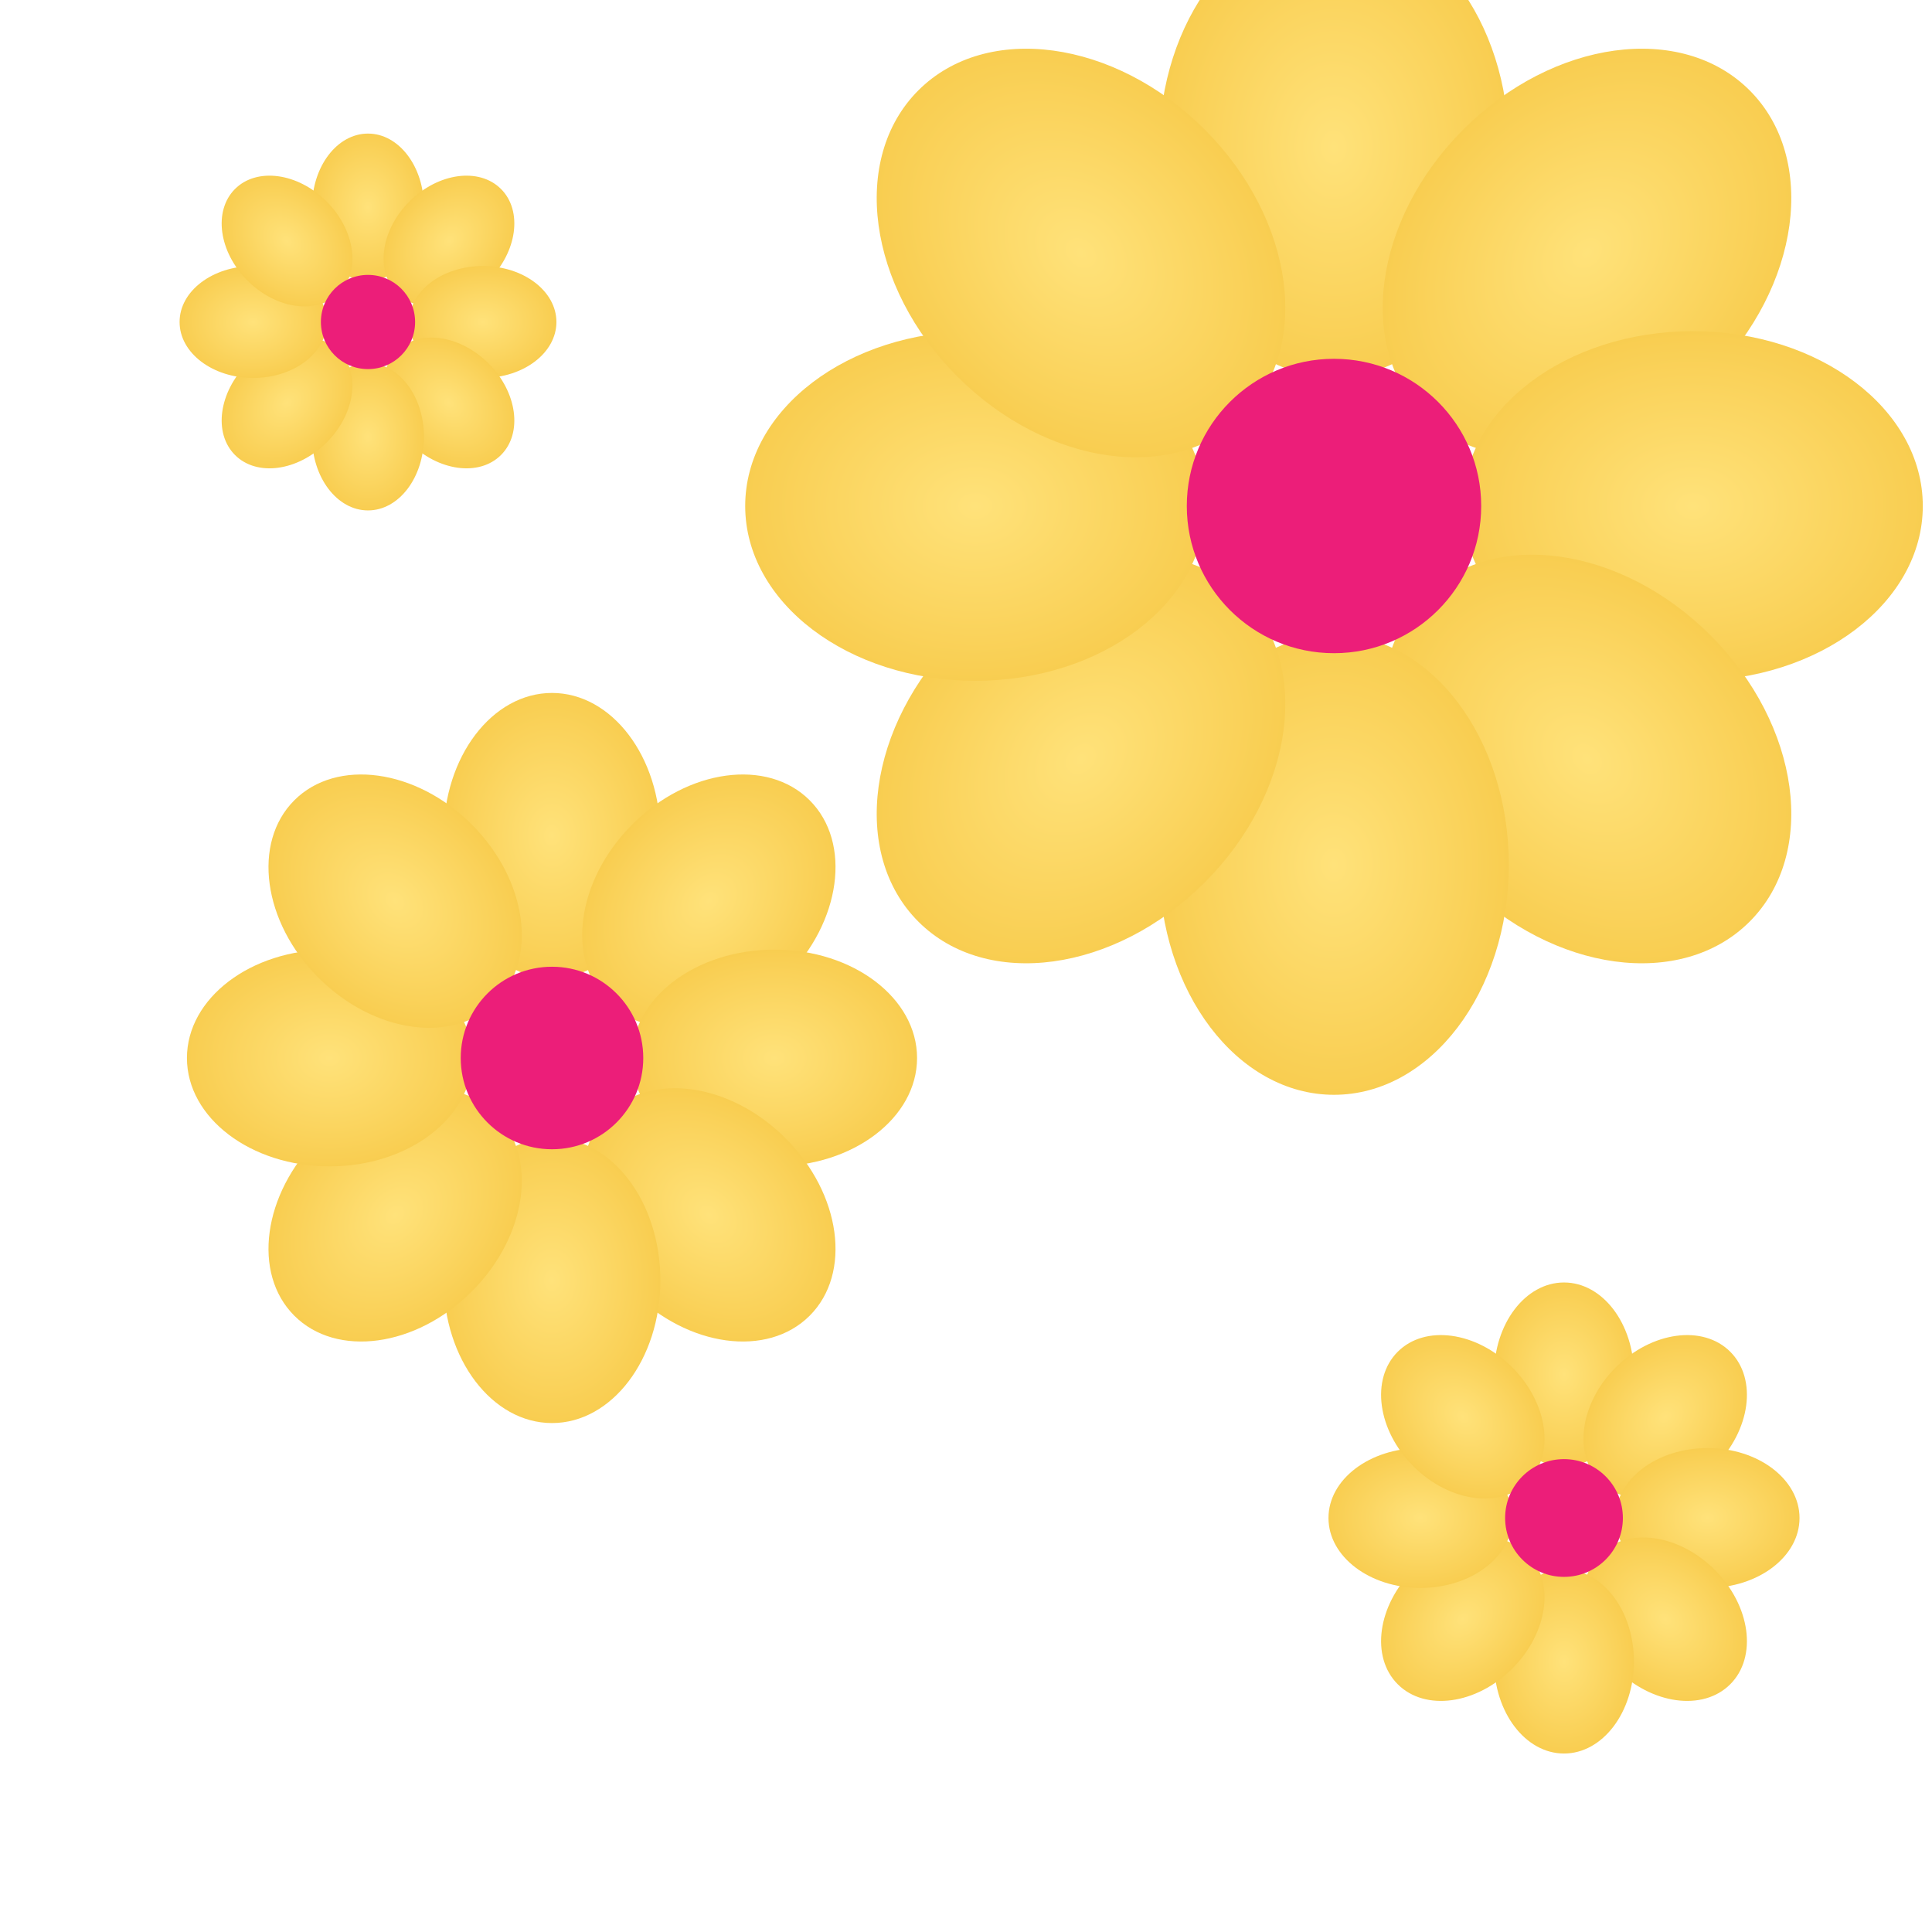
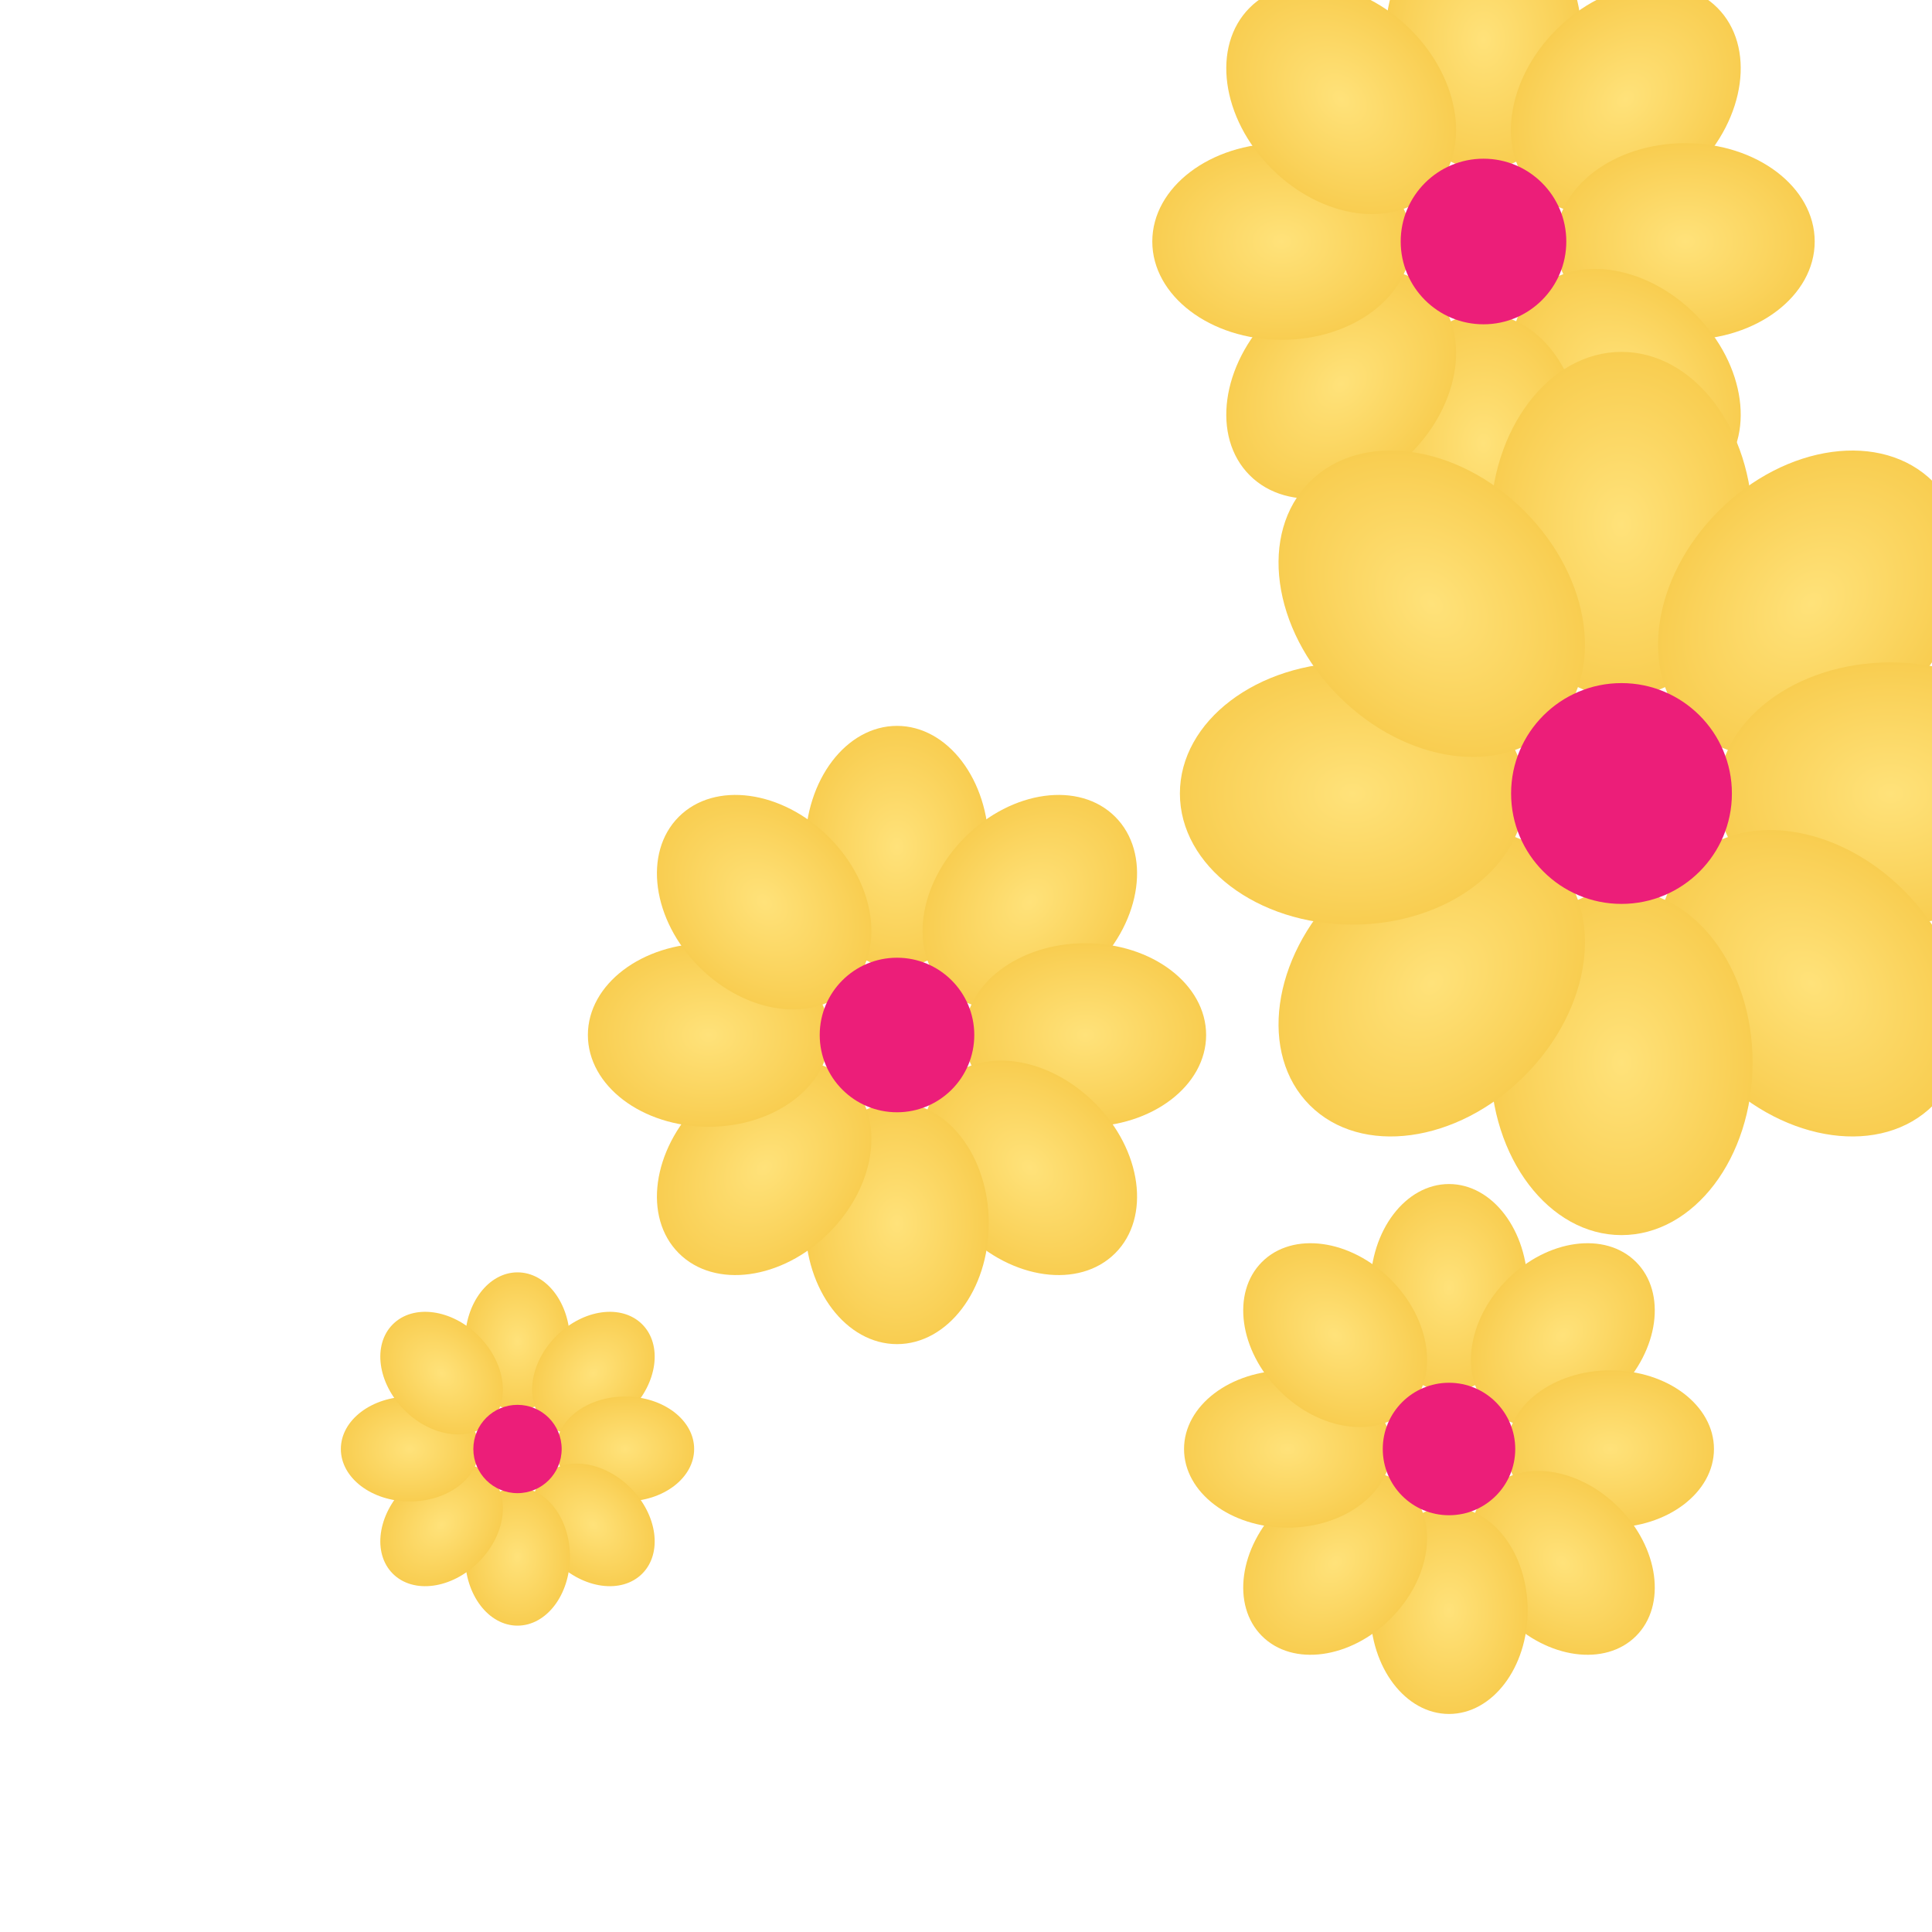
- <svg xmlns="http://www.w3.org/2000/svg" viewBox="0 0 420 420">
+ <svg xmlns="http://www.w3.org/2000/svg" viewBox="0 0 560 560">
  <defs>
    <radialGradient id="petalShadeA" cx="50%" cy="50%" r="60%">
      <stop offset="0%" stop-color="#ffe27a" />
      <stop offset="100%" stop-color="#f7c948" />
    </radialGradient>
  </defs>
-   <g transform="translate(290,110) scale(1)">
+   <g transform="translate(430,70) scale(0.75)">
    <g fill="url(#petalShadeA)">
      <ellipse cx="0" cy="-78" rx="38" ry="50" />
      <ellipse cx="55" cy="-55" rx="38" ry="50" transform="rotate(45 55 -55)" />
      <ellipse cx="78" cy="0" rx="38" ry="50" transform="rotate(90 78 0)" />
      <ellipse cx="55" cy="55" rx="38" ry="50" transform="rotate(135 55 55)" />
      <ellipse cx="0" cy="78" rx="38" ry="50" transform="rotate(180 0 78)" />
      <ellipse cx="-55" cy="55" rx="38" ry="50" transform="rotate(225 -55 55)" />
      <ellipse cx="-78" cy="0" rx="38" ry="50" transform="rotate(270 -78 0)" />
      <ellipse cx="-55" cy="-55" rx="38" ry="50" transform="rotate(315 -55 -55)" />
    </g>
    <circle cx="0" cy="0" r="32" fill="#ec1e79" />
  </g>
-   <g transform="translate(120,230) scale(0.62)">
+   <g transform="translate(470,230) scale(1)">
    <g fill="url(#petalShadeA)">
      <ellipse cx="0" cy="-78" rx="38" ry="50" />
      <ellipse cx="55" cy="-55" rx="38" ry="50" transform="rotate(45 55 -55)" />
      <ellipse cx="78" cy="0" rx="38" ry="50" transform="rotate(90 78 0)" />
      <ellipse cx="55" cy="55" rx="38" ry="50" transform="rotate(135 55 55)" />
      <ellipse cx="0" cy="78" rx="38" ry="50" transform="rotate(180 0 78)" />
      <ellipse cx="-55" cy="55" rx="38" ry="50" transform="rotate(225 -55 55)" />
      <ellipse cx="-78" cy="0" rx="38" ry="50" transform="rotate(270 -78 0)" />
      <ellipse cx="-55" cy="-55" rx="38" ry="50" transform="rotate(315 -55 -55)" />
    </g>
    <circle cx="0" cy="0" r="32" fill="#ec1e79" />
  </g>
-   <g transform="translate(340,330) scale(0.4)">
+   <g transform="translate(260,300) scale(0.7)">
    <g fill="url(#petalShadeA)">
      <ellipse cx="0" cy="-78" rx="38" ry="50" />
      <ellipse cx="55" cy="-55" rx="38" ry="50" transform="rotate(45 55 -55)" />
      <ellipse cx="78" cy="0" rx="38" ry="50" transform="rotate(90 78 0)" />
      <ellipse cx="55" cy="55" rx="38" ry="50" transform="rotate(135 55 55)" />
      <ellipse cx="0" cy="78" rx="38" ry="50" transform="rotate(180 0 78)" />
      <ellipse cx="-55" cy="55" rx="38" ry="50" transform="rotate(225 -55 55)" />
      <ellipse cx="-78" cy="0" rx="38" ry="50" transform="rotate(270 -78 0)" />
      <ellipse cx="-55" cy="-55" rx="38" ry="50" transform="rotate(315 -55 -55)" />
    </g>
    <circle cx="0" cy="0" r="32" fill="#ec1e79" />
  </g>
-   <g transform="translate(80,70) scale(0.32)">
+   <g transform="translate(420,420) scale(0.6)">
+     <g fill="url(#petalShadeA)">
+       <ellipse cx="0" cy="-78" rx="38" ry="50" />
+       <ellipse cx="55" cy="-55" rx="38" ry="50" transform="rotate(45 55 -55)" />
+       <ellipse cx="78" cy="0" rx="38" ry="50" transform="rotate(90 78 0)" />
+       <ellipse cx="55" cy="55" rx="38" ry="50" transform="rotate(135 55 55)" />
+       <ellipse cx="0" cy="78" rx="38" ry="50" transform="rotate(180 0 78)" />
+       <ellipse cx="-55" cy="55" rx="38" ry="50" transform="rotate(225 -55 55)" />
+       <ellipse cx="-78" cy="0" rx="38" ry="50" transform="rotate(270 -78 0)" />
+       <ellipse cx="-55" cy="-55" rx="38" ry="50" transform="rotate(315 -55 -55)" />
+     </g>
+     <circle cx="0" cy="0" r="32" fill="#ec1e79" />
+   </g>
+   <g transform="translate(150,420) scale(0.4)">
    <g fill="url(#petalShadeA)">
      <ellipse cx="0" cy="-78" rx="38" ry="50" />
      <ellipse cx="55" cy="-55" rx="38" ry="50" transform="rotate(45 55 -55)" />
      <ellipse cx="78" cy="0" rx="38" ry="50" transform="rotate(90 78 0)" />
      <ellipse cx="55" cy="55" rx="38" ry="50" transform="rotate(135 55 55)" />
      <ellipse cx="0" cy="78" rx="38" ry="50" transform="rotate(180 0 78)" />
      <ellipse cx="-55" cy="55" rx="38" ry="50" transform="rotate(225 -55 55)" />
      <ellipse cx="-78" cy="0" rx="38" ry="50" transform="rotate(270 -78 0)" />
      <ellipse cx="-55" cy="-55" rx="38" ry="50" transform="rotate(315 -55 -55)" />
    </g>
    <circle cx="0" cy="0" r="32" fill="#ec1e79" />
  </g>
</svg>
